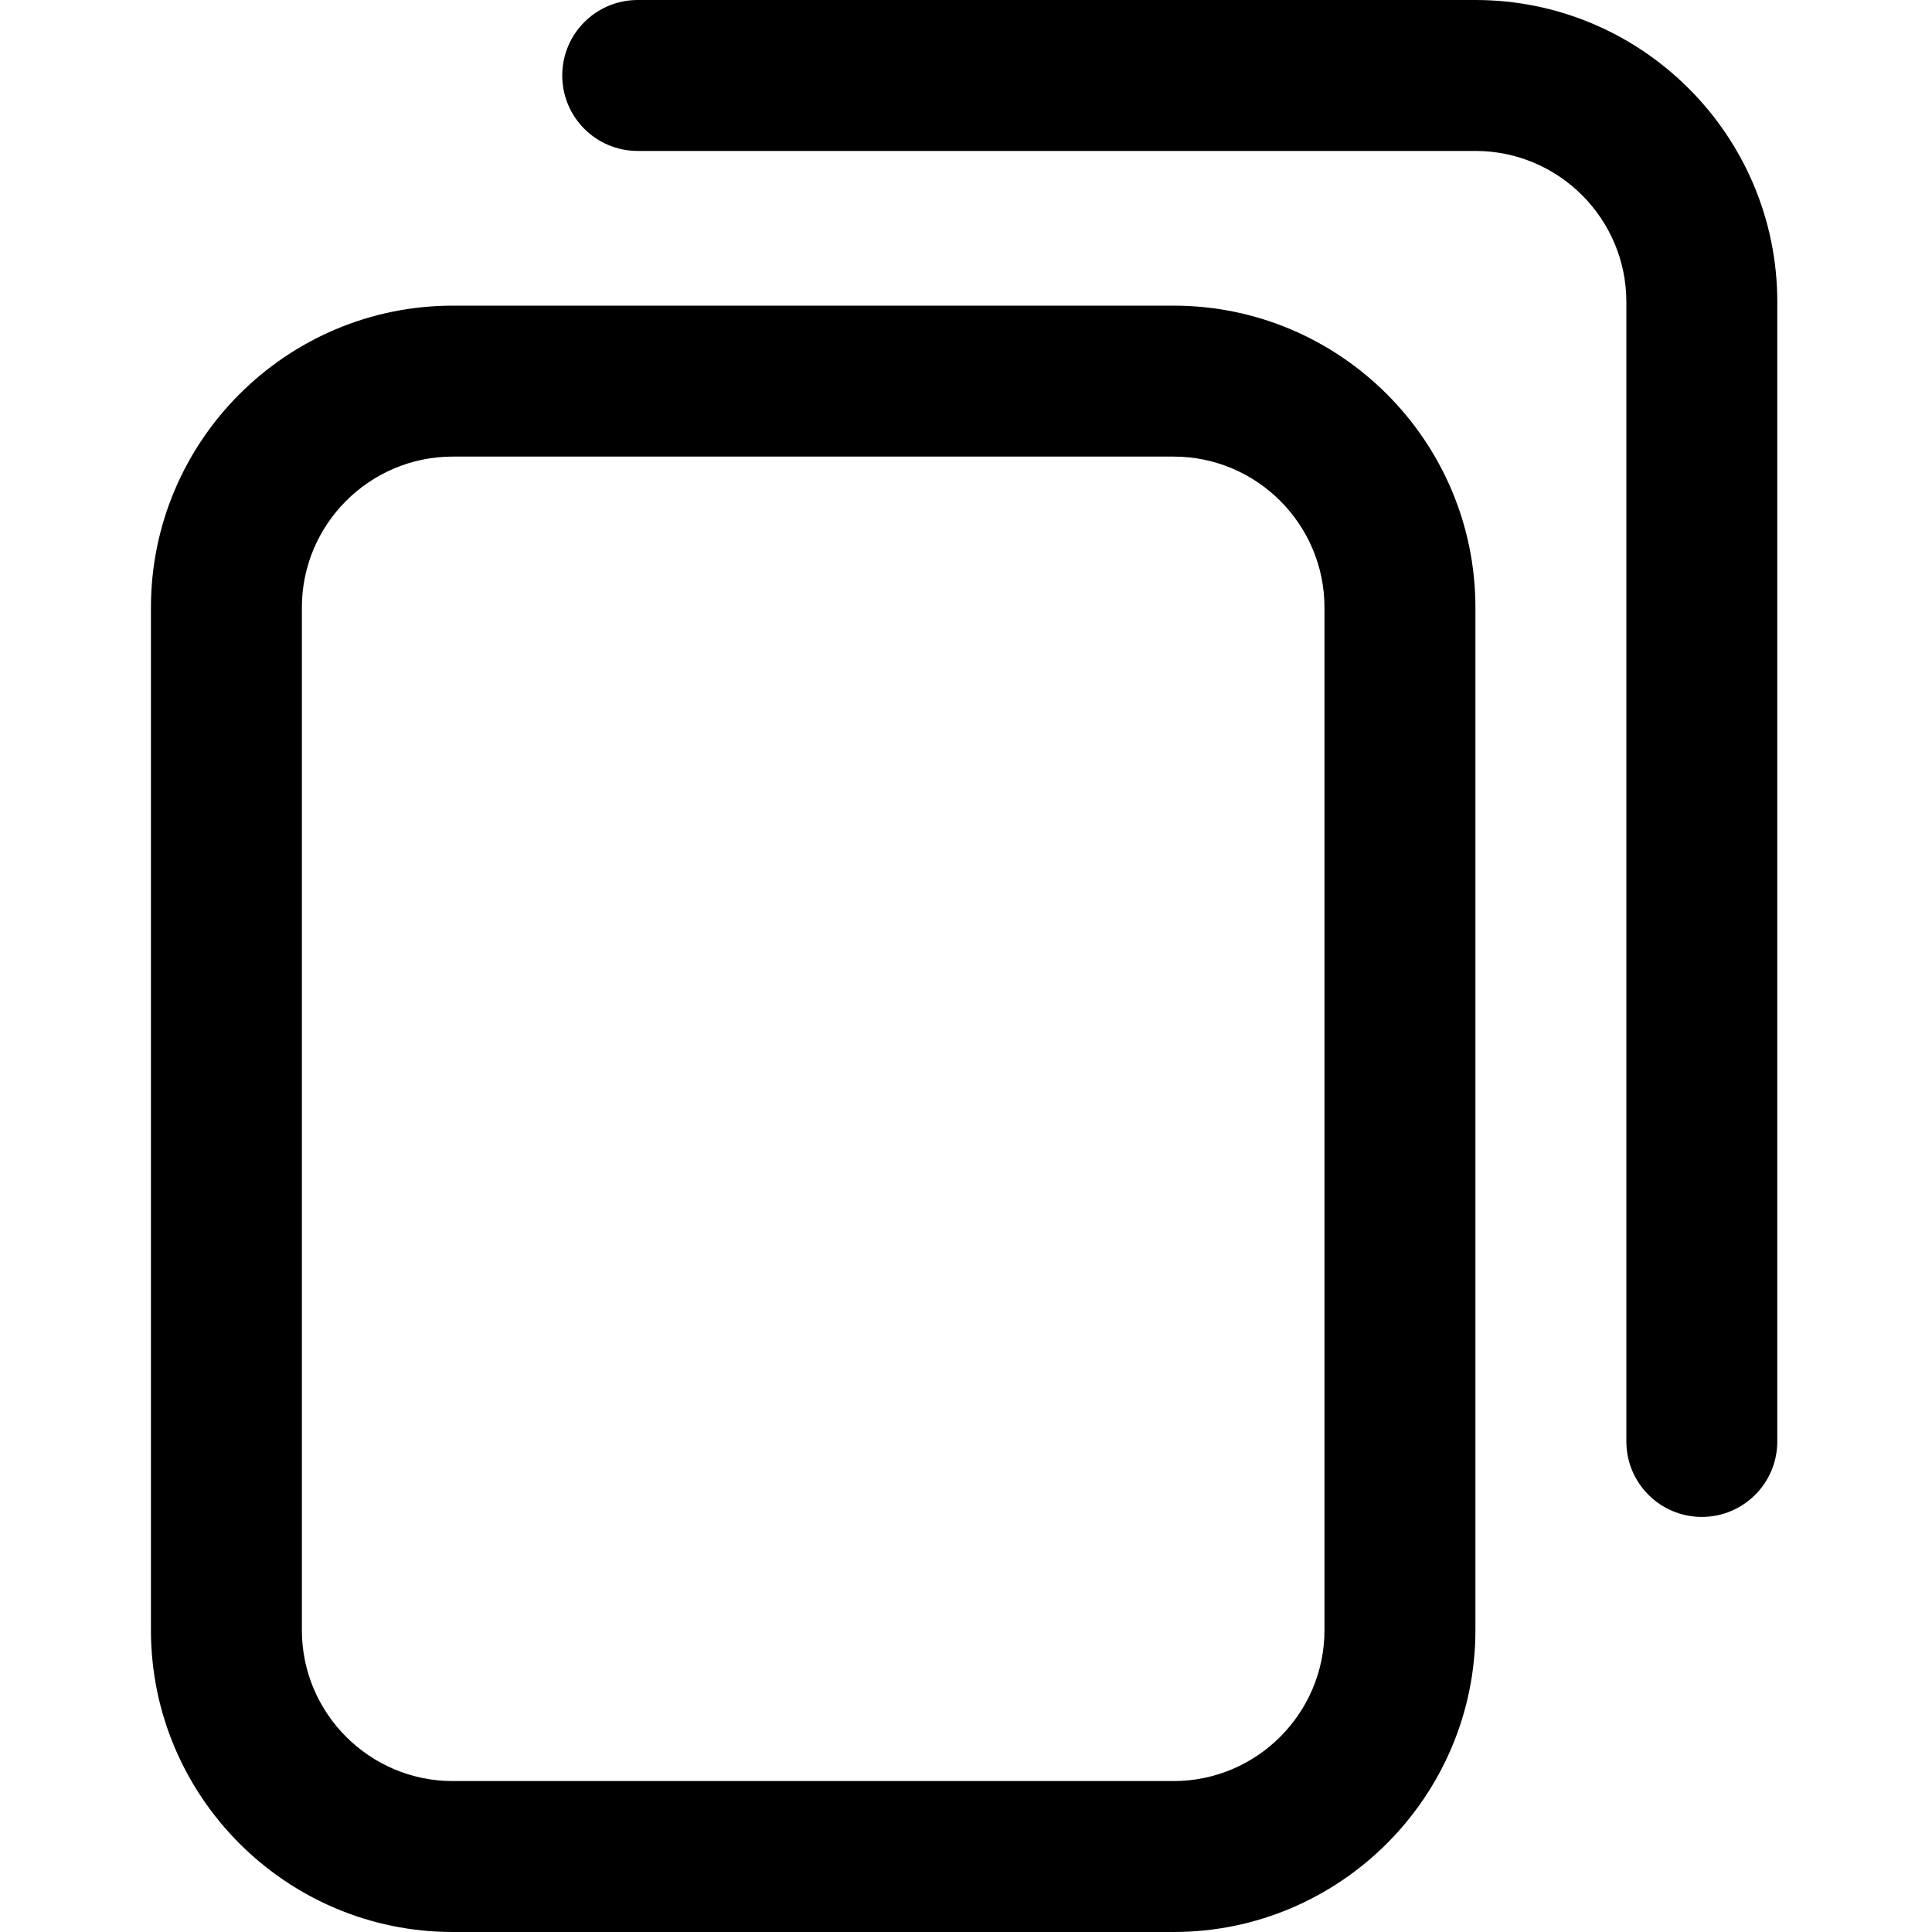
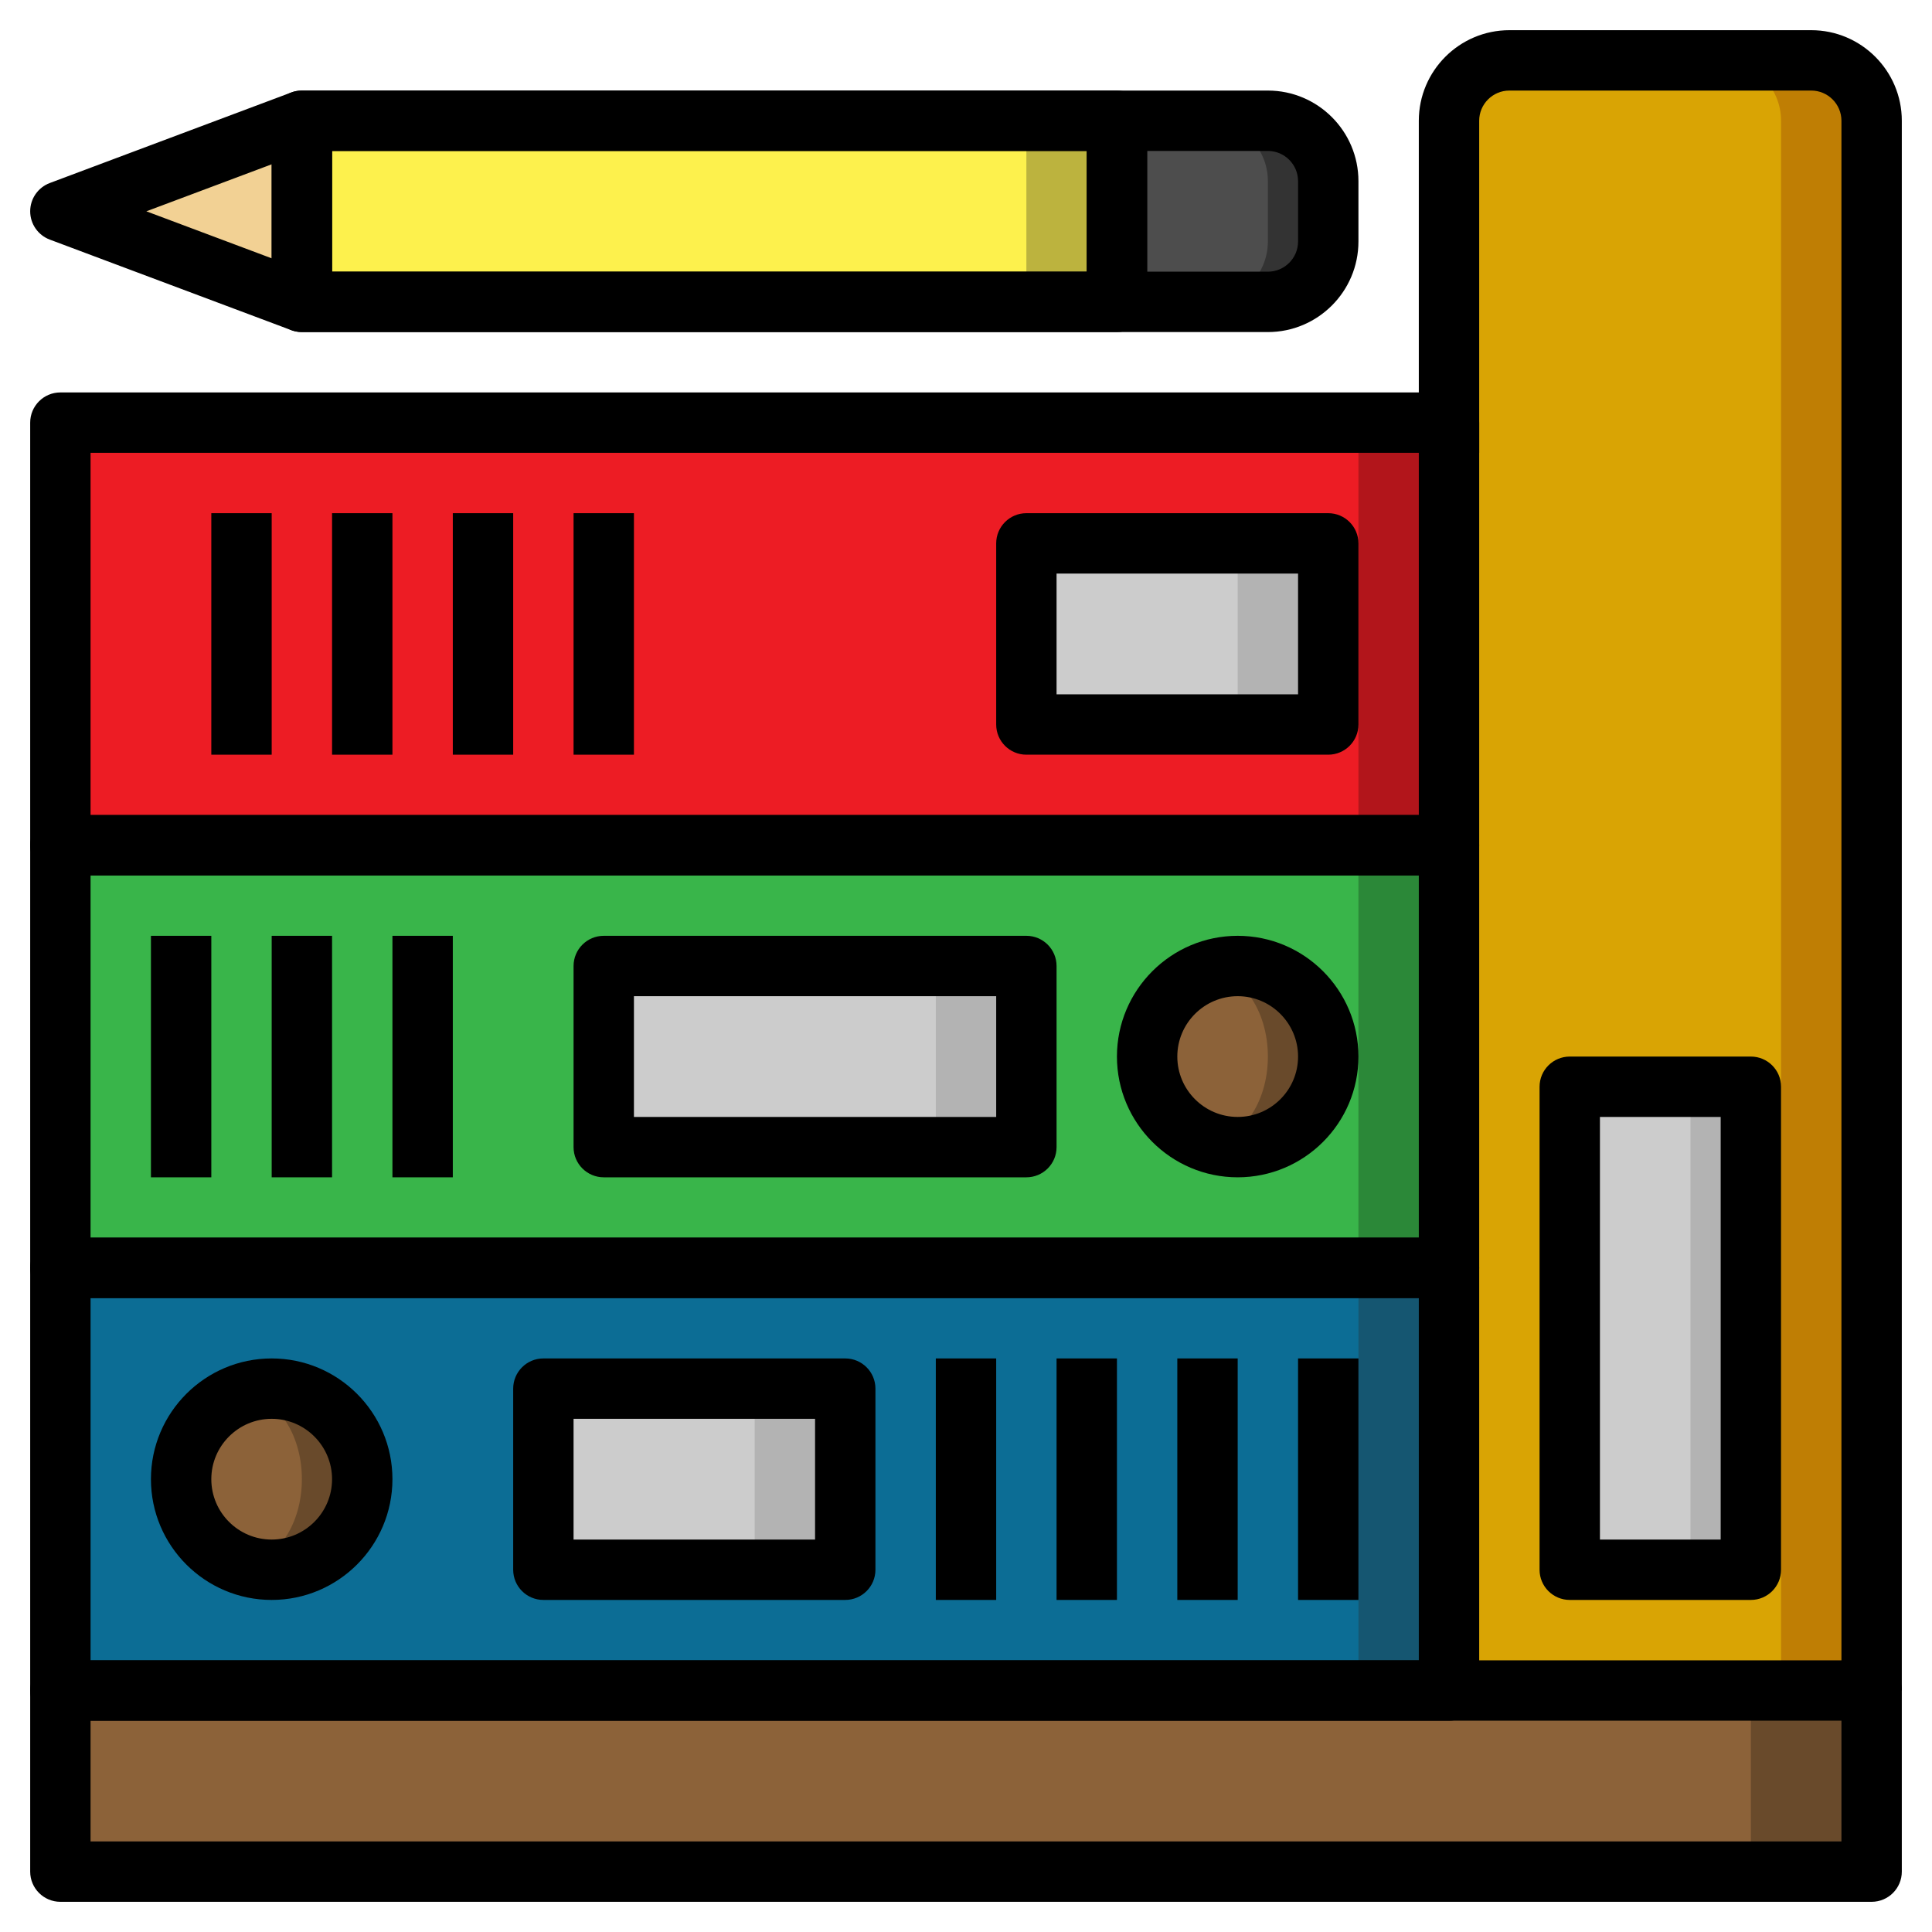
- <svg xmlns="http://www.w3.org/2000/svg" height="512pt" viewBox="-40 0 512 512" width="512pt">
-   <path d="m271 512h-191c-44.113 0-80-35.887-80-80v-271c0-44.113 35.887-80 80-80h191c44.113 0 80 35.887 80 80v271c0 44.113-35.887 80-80 80zm-191-391c-22.055 0-40 17.945-40 40v271c0 22.055 17.945 40 40 40h191c22.055 0 40-17.945 40-40v-271c0-22.055-17.945-40-40-40zm351 261v-302c0-44.113-35.887-80-80-80h-222c-11.047 0-20 8.953-20 20s8.953 20 20 20h222c22.055 0 40 17.945 40 40v302c0 11.047 8.953 20 20 20s20-8.953 20-20zm0 0" />
+ <svg xmlns="http://www.w3.org/2000/svg" version="1.1" id="Layer_3" x="0px" y="0px" viewBox="0 0 64 64" style="enable-background:new 0 0 64 64;" xml:space="preserve" width="512" height="512">
+   <g>
+     <g>
+       <rect x="2" y="56" style="fill:#694A2B;" width="60" height="6" />
+     </g>
+     <g>
+       <rect x="2" y="56" style="fill:#8C6239;" width="56" height="6" />
+     </g>
+     <g>
+       <path style="fill:#333333;" d="M42,10c1.105,0,2-0.895,2-2V6c0-1.105-0.895-2-2-2h-5v6H42z" />
+     </g>
+     <g>
+       <path style="fill:#4D4D4D;" d="M42,8V6c0-1.105-0.895-2-2-2h-3v6h3C41.105,10,42,9.105,42,8z" />
+     </g>
+     <g>
+       <polygon style="fill:#F2D194;" points="10,10 3,7 10,4   " />
+     </g>
+     <g>
+       <rect x="10" y="4" style="fill:#BCB33E;" width="27" height="6" />
+     </g>
+     <g>
+       <rect x="10" y="4" style="fill:#FDF14D;" width="24" height="6" />
+     </g>
+     <g>
+       <rect x="2" y="28" style="fill:#2B8838;" width="46" height="14" />
+     </g>
+     <g>
+       <rect x="2" y="28" style="fill:#39B54A;" width="43" height="14" />
+     </g>
+     <g>
+       <circle style="fill:#694A2B;" cx="41" cy="35" r="3" />
+     </g>
+     <g>
+       <ellipse style="fill:#8C6239;" cx="40" cy="35" rx="2" ry="2.816" />
+     </g>
+     <g>
+       <rect x="2" y="42" style="fill:#155671;" width="46" height="14" />
+     </g>
+     <g>
+       <rect x="2" y="42" style="fill:#0C6D95;" width="43" height="14" />
+     </g>
+     <g>
+       <circle style="fill:#694A2B;" cx="9" cy="49" r="3" />
+     </g>
+     <g>
+       <ellipse style="fill:#8C6239;" cx="8" cy="49" rx="2" ry="2.816" />
+     </g>
+     <g>
+       <rect x="20" y="32" style="fill:#B3B3B3;" width="14" height="6" />
+     </g>
+     <g>
+       <rect x="20" y="32" style="fill:#CCCCCC;" width="11" height="6" />
+     </g>
+     <g>
+       <rect x="2" y="14" style="fill:#B2151B;" width="46" height="14" />
+     </g>
+     <g>
+       <rect x="2" y="14" style="fill:#ED1C24;" width="43" height="14" />
+     </g>
+     <g>
+       <rect x="34" y="18" style="fill:#B3B3B3;" width="10" height="6" />
+     </g>
+     <g>
+       <rect x="34" y="18" style="fill:#CCCCCC;" width="7" height="6" />
+     </g>
+     <g>
+       <rect x="18" y="46" style="fill:#B3B3B3;" width="10" height="6" />
+     </g>
+     <g>
+       <rect x="18" y="46" style="fill:#CCCCCC;" width="7" height="6" />
+     </g>
+     <g>
+       <path style="fill:#BF7E04;" d="M48,56V4c0-1.105,0.895-2,2-2h10c1.105,0,2,0.895,2,2v52H48z" />
+     </g>
+     <g>
+       <path style="fill:#D9A404;" d="M57,2h-7c-1.105,0-2,0.895-2,2v52h11V4C59,2.895,58.105,2,57,2z" />
+     </g>
+     <g>
+       <rect x="52" y="36" style="fill:#B3B3B3;" width="6" height="16" />
+     </g>
+     <g>
+       <rect x="52" y="36" style="fill:#CCCCCC;" width="4" height="16" />
+     </g>
+     <g>
+       <path d="M48,57H2c-0.552,0-1-0.448-1-1V42c0-0.552,0.448-1,1-1h46c0.552,0,1,0.448,1,1v14C49,56.552,48.552,57,48,57z M3,55h44V43    H3V55z" />
+     </g>
+     <g>
+       <path d="M48,43H2c-0.552,0-1-0.448-1-1V28c0-0.552,0.448-1,1-1h46c0.552,0,1,0.448,1,1v14C49,42.552,48.552,43,48,43z M3,41h44V29    H3V41z" />
+     </g>
+     <g>
+       <path d="M48,29H2c-0.552,0-1-0.448-1-1V14c0-0.552,0.448-1,1-1h46c0.552,0,1,0.448,1,1v14C49,28.552,48.552,29,48,29z M3,27h44V15    H3V27z" />
+     </g>
+     <g>
+       <path d="M62,63H2c-0.552,0-1-0.448-1-1v-6c0-0.552,0.448-1,1-1h60c0.552,0,1,0.448,1,1v6C63,62.552,62.552,63,62,63z M3,61h58v-4    H3V61z" />
+     </g>
+     <g>
+       <path d="M63,56h-2V4c0-0.551-0.449-1-1-1H50c-0.551,0-1,0.449-1,1v11h-2V4c0-1.654,1.346-3,3-3h10c1.654,0,3,1.346,3,3V56z" />
+     </g>
+     <g>
+       <path d="M58,53h-6c-0.552,0-1-0.448-1-1V36c0-0.552,0.448-1,1-1h6c0.552,0,1,0.448,1,1v16C59,52.552,58.552,53,58,53z M53,51h4V37    h-4V51z" />
+     </g>
+     <g>
+       <rect x="7" y="17" width="2" height="8" />
+     </g>
+     <g>
+       <rect x="11" y="17" width="2" height="8" />
+     </g>
+     <g>
+       <rect x="15" y="17" width="2" height="8" />
+     </g>
+     <g>
+       <rect x="19" y="17" width="2" height="8" />
+     </g>
+     <g>
+       <path d="M44,25H34c-0.552,0-1-0.448-1-1v-6c0-0.552,0.448-1,1-1h10c0.552,0,1,0.448,1,1v6C45,24.552,44.552,25,44,25z M35,23h8v-4    h-8V23z" />
+     </g>
+     <g>
+       <rect x="43" y="45" width="2" height="8" />
+     </g>
+     <g>
+       <rect x="39" y="45" width="2" height="8" />
+     </g>
+     <g>
+       <rect x="35" y="45" width="2" height="8" />
+     </g>
+     <g>
+       <rect x="31" y="45" width="2" height="8" />
+     </g>
+     <g>
+       <path d="M28,53H18c-0.552,0-1-0.448-1-1v-6c0-0.552,0.448-1,1-1h10c0.552,0,1,0.448,1,1v6C29,52.552,28.552,53,28,53z M19,51h8v-4    h-8V51z" />
+     </g>
+     <g>
+       <rect x="5" y="31" width="2" height="8" />
+     </g>
+     <g>
+       <rect x="9" y="31" width="2" height="8" />
+     </g>
+     <g>
+       <rect x="13" y="31" width="2" height="8" />
+     </g>
+     <g>
+       <path d="M34,39H20c-0.552,0-1-0.448-1-1v-6c0-0.552,0.448-1,1-1h14c0.552,0,1,0.448,1,1v6C35,38.552,34.552,39,34,39z M21,37h12    v-4H21V37z" />
+     </g>
+     <g>
+       <path d="M42,11H10c-0.12,0-0.239-0.021-0.351-0.063l-8-3C1.259,7.79,1,7.417,1,7s0.259-0.79,0.649-0.937l8-3    C9.761,3.021,9.88,3,10,3h32c1.654,0,3,1.346,3,3v2C45,9.654,43.654,11,42,11z M10.181,9H42c0.551,0,1-0.449,1-1V6    c0-0.551-0.449-1-1-1H10.181L4.848,7L10.181,9z" />
+     </g>
+     <g>
+       <rect x="9" y="4" width="2" height="6" />
+     </g>
+     <g>
+       <rect x="36" y="4" width="2" height="6" />
+     </g>
+     <g>
+       <path d="M41,39c-2.206,0-4-1.794-4-4s1.794-4,4-4s4,1.794,4,4S43.206,39,41,39z M41,33c-1.103,0-2,0.897-2,2s0.897,2,2,2    s2-0.897,2-2S42.103,33,41,33z" />
+     </g>
+     <g>
+       <path d="M9,53c-2.206,0-4-1.794-4-4s1.794-4,4-4s4,1.794,4,4S11.206,53,9,53z M9,47c-1.103,0-2,0.897-2,2s0.897,2,2,2s2-0.897,2-2    S10.103,47,9,47z" />
+     </g>
+     <g>
+       <path d="M37,11H10c-0.552,0-1-0.448-1-1V4c0-0.552,0.448-1,1-1h27c0.552,0,1,0.448,1,1v6C38,10.552,37.552,11,37,11z M11,9h25V5    H11V9z" />
+     </g>
+   </g>
</svg>
